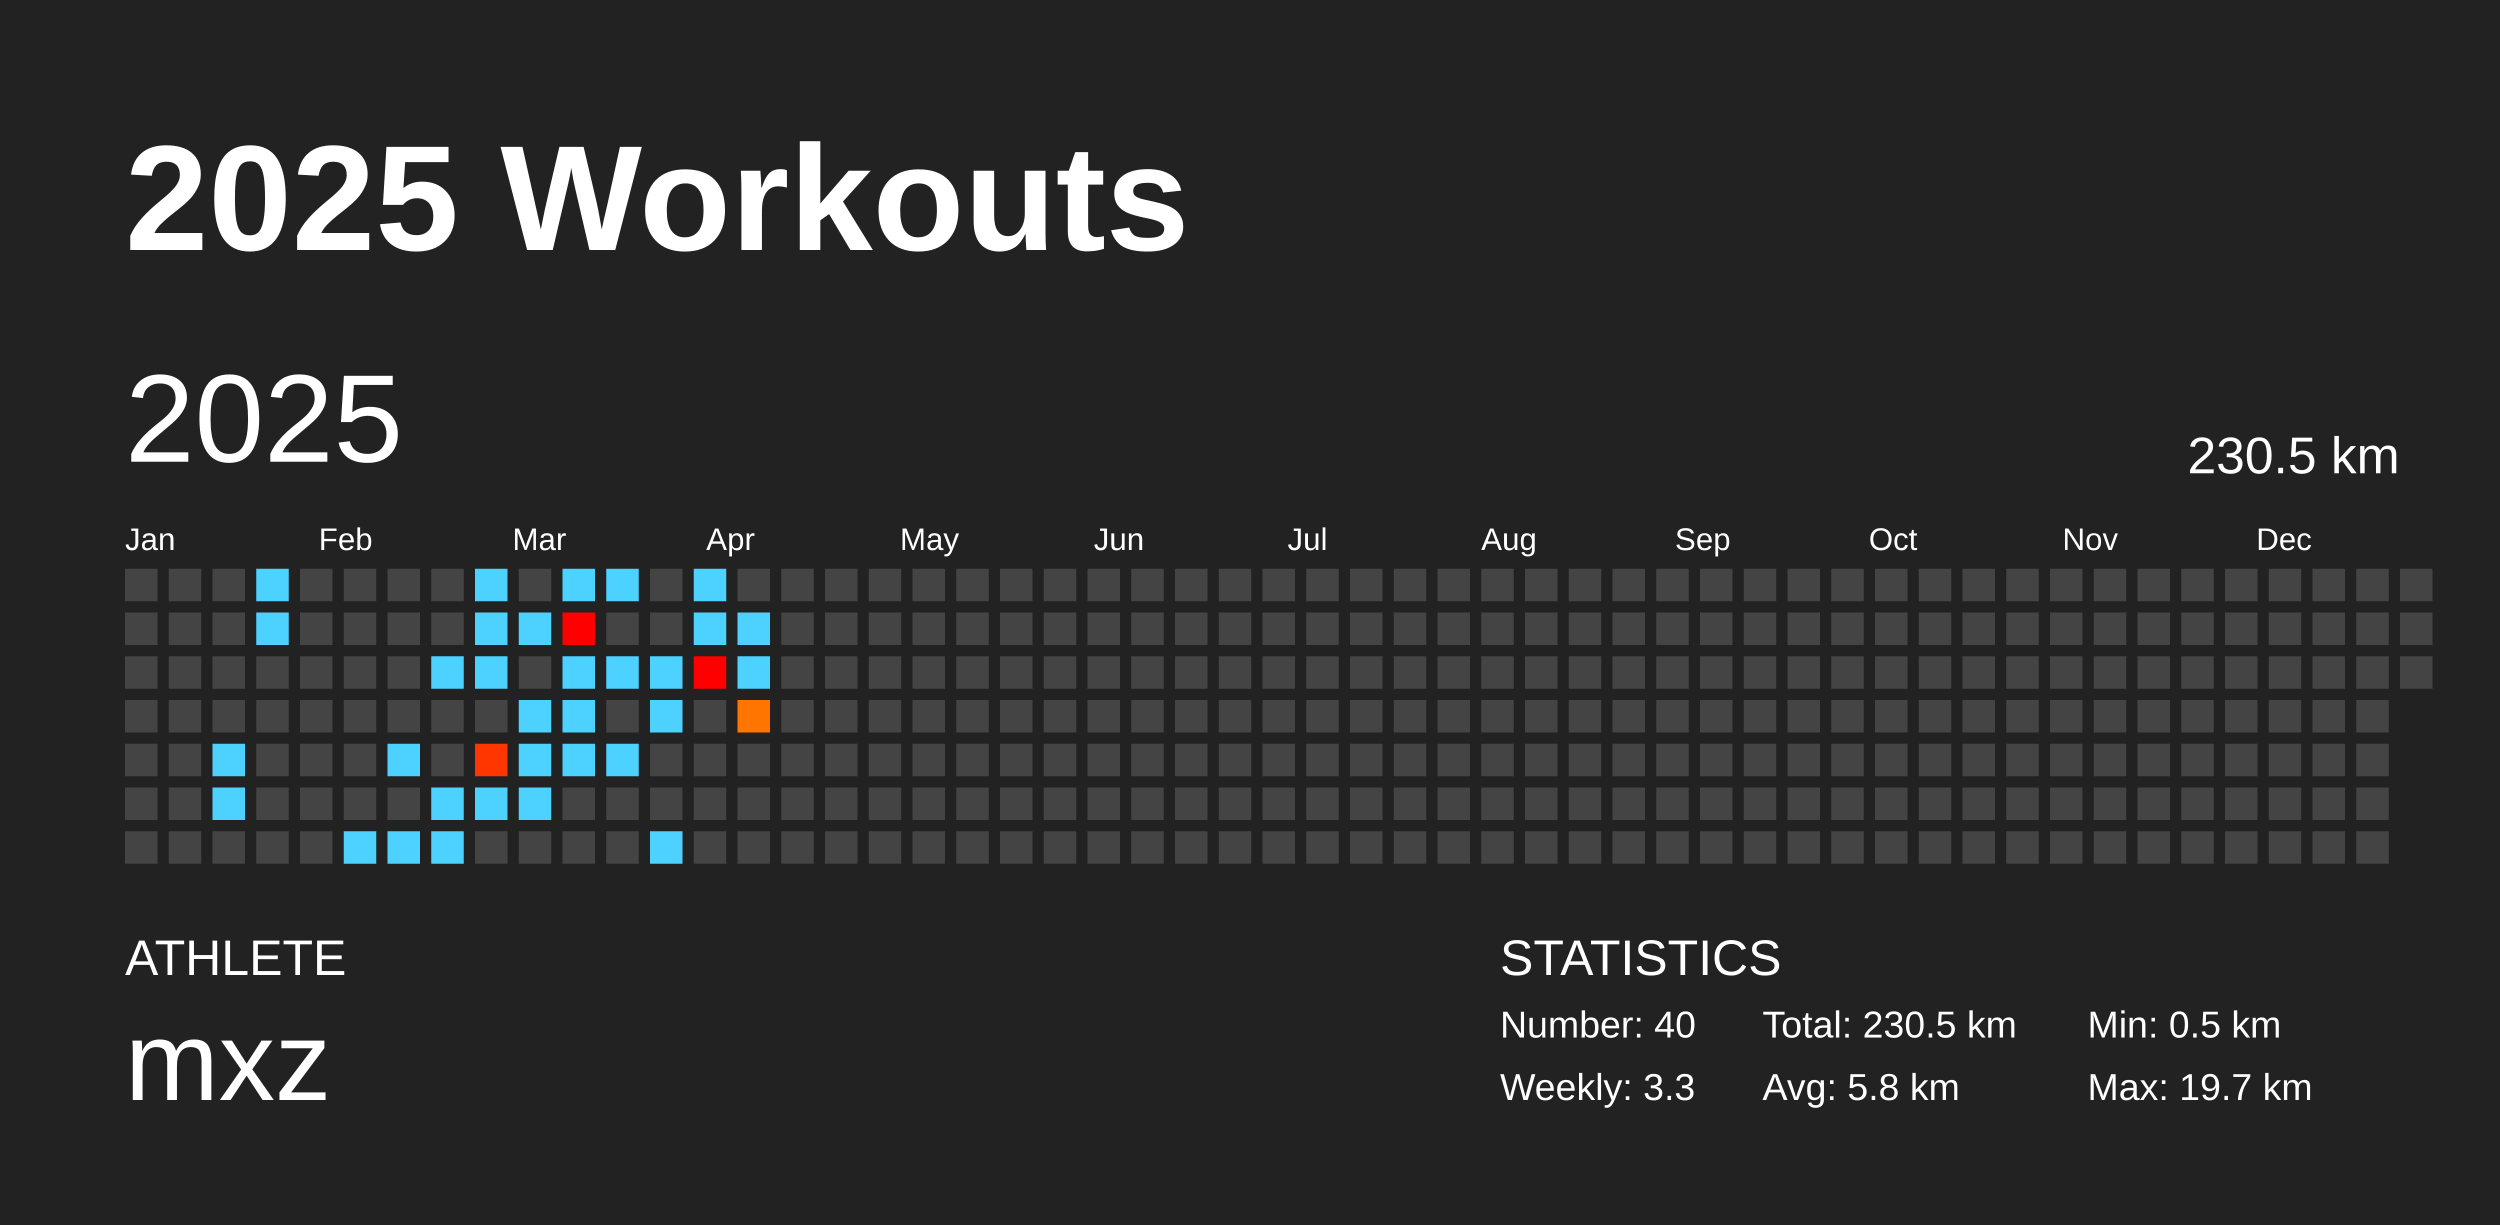
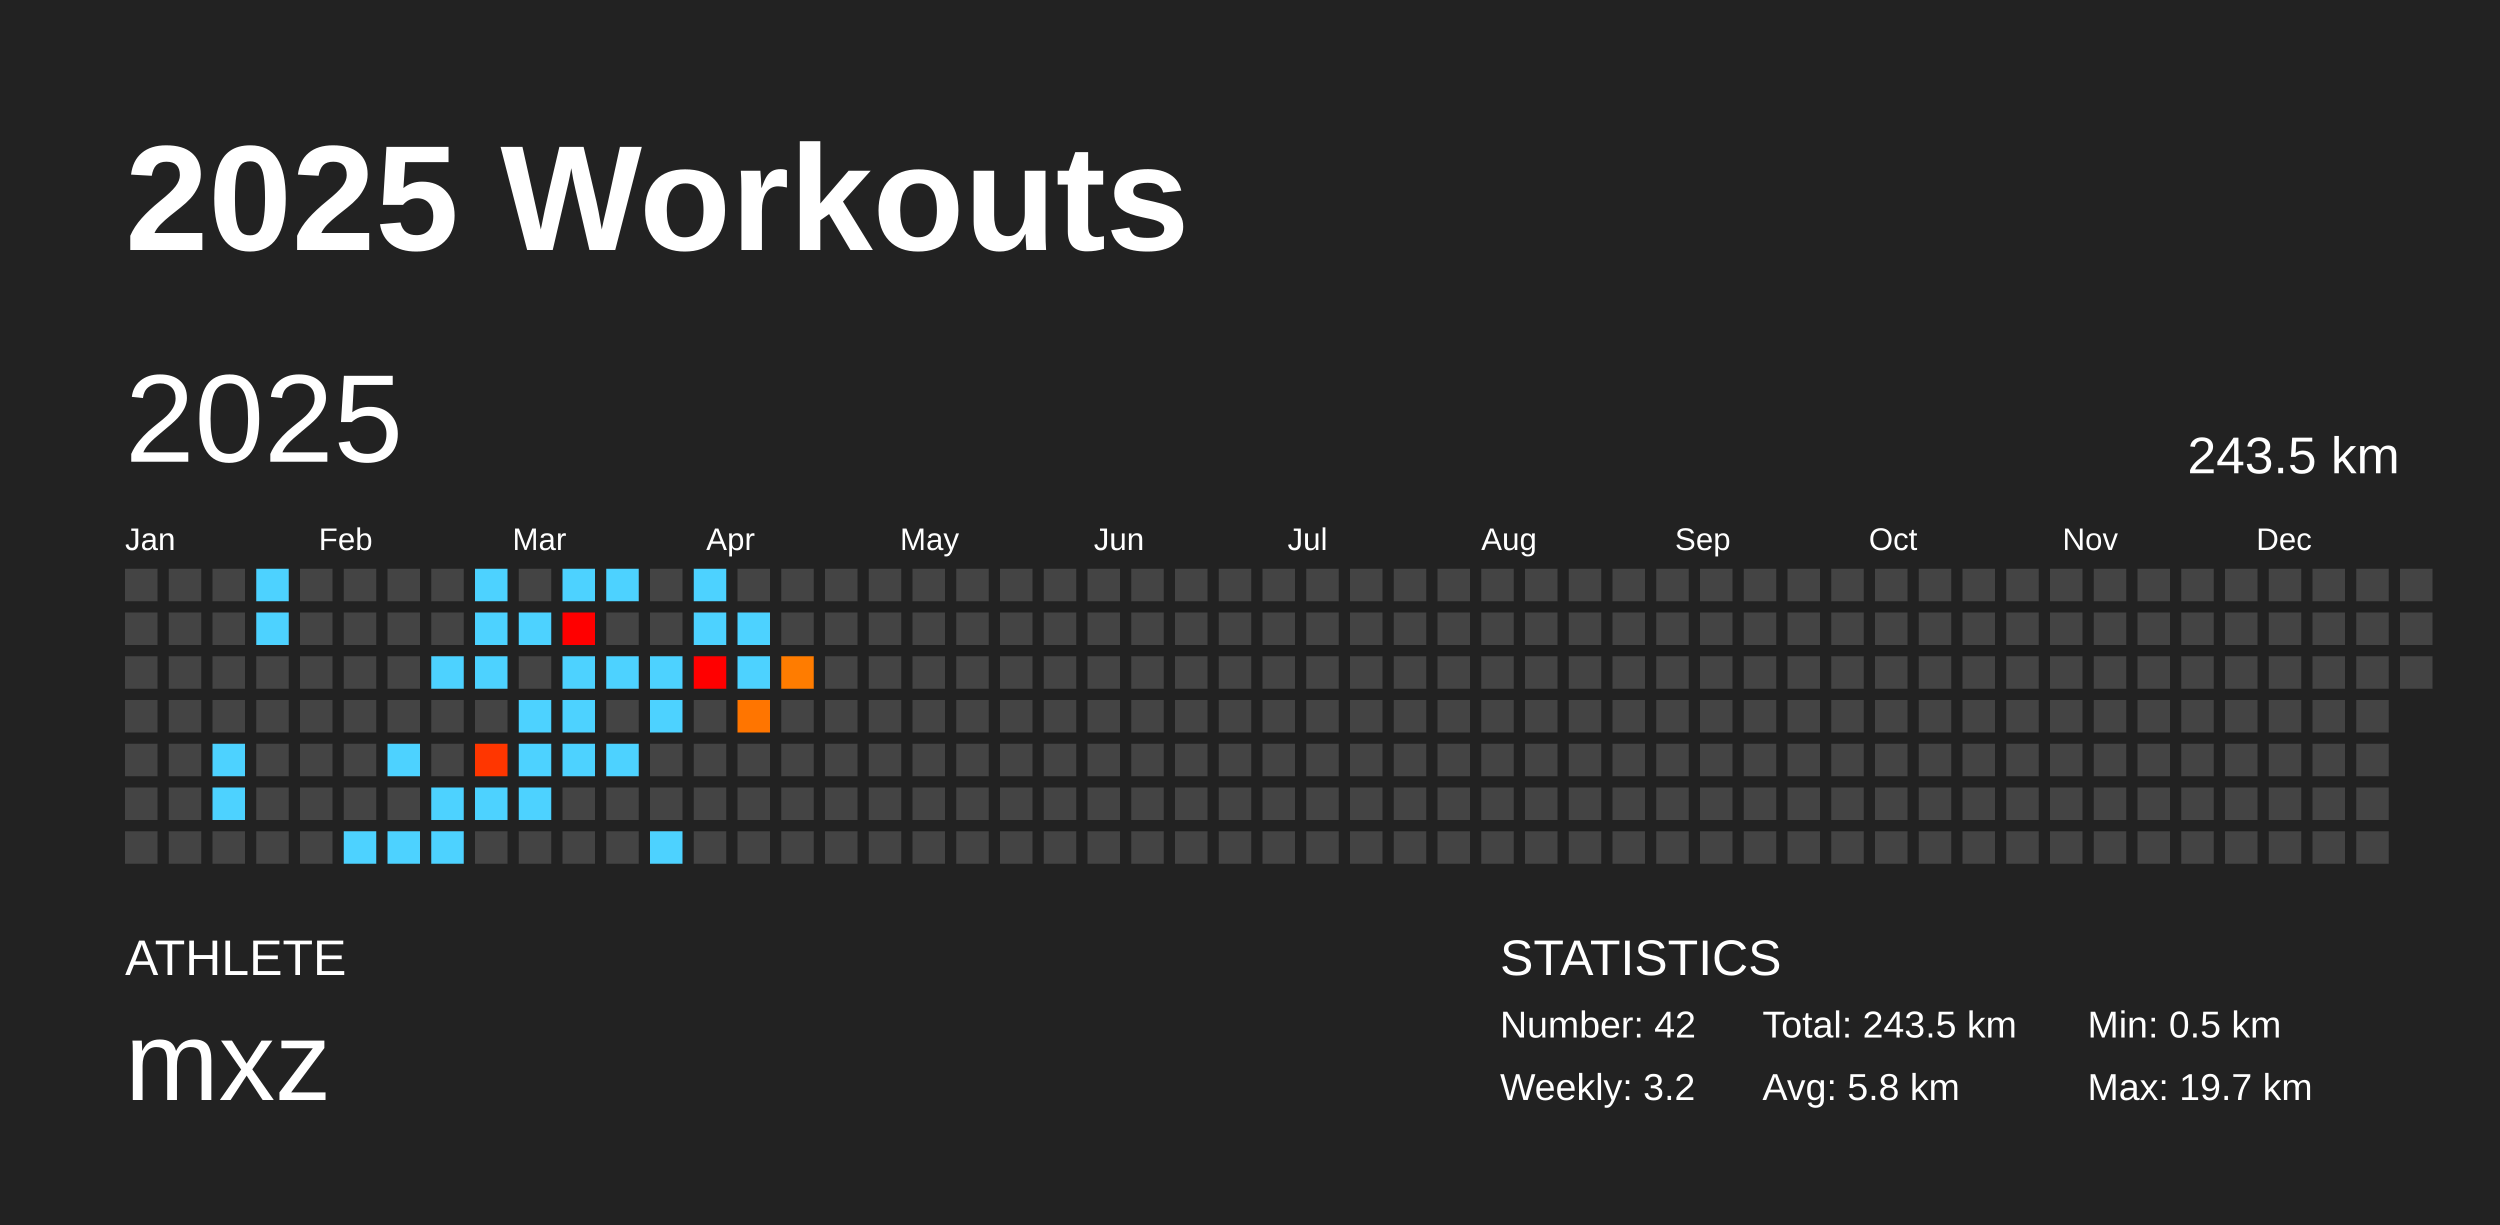
<svg xmlns="http://www.w3.org/2000/svg" baseProfile="full" height="98mm" version="1.1" viewBox="0,0,200,98" width="200mm">
  <defs />
  <rect fill="#222222" height="98" width="200" x="0" y="0" />
  <text fill="#FFFFFF" style="font-size:12px; font-family:Arial; font-weight:bold;" x="10" y="20">2025 Workouts</text>
  <text fill="#FFFFFF" style="font-size:4px; font-family:Arial" x="10" y="78">ATHLETE</text>
  <text fill="#FFFFFF" style="font-size:9px; font-family:Arial" x="10" y="88">mxz</text>
  <text fill="#FFFFFF" style="font-size:4px; font-family:Arial" x="120" y="78">STATISTICS</text>
-   <text fill="#FFFFFF" style="font-size:3px; font-family:Arial" x="120" y="83">Number: 40</text>
-   <text fill="#FFFFFF" style="font-size:3px; font-family:Arial" x="120" y="88">Weekly: 3.3</text>
-   <text fill="#FFFFFF" style="font-size:3px; font-family:Arial" x="141" y="83">Total: 230.5 km</text>
+   <text fill="#FFFFFF" style="font-size:3px; font-family:Arial" x="120" y="83">Number: 42</text>
+   <text fill="#FFFFFF" style="font-size:3px; font-family:Arial" x="120" y="88">Weekly: 3.2</text>
+   <text fill="#FFFFFF" style="font-size:3px; font-family:Arial" x="141" y="83">Total: 243.5 km</text>
  <text fill="#FFFFFF" style="font-size:3px; font-family:Arial" x="141" y="88">Avg: 5.8 km</text>
  <text fill="#FFFFFF" style="font-size:3px; font-family:Arial" x="167" y="83">Min: 0.5 km</text>
  <text fill="#FFFFFF" style="font-size:3px; font-family:Arial" x="167" y="88">Max: 19.7 km</text>
  <text dominant-baseline="hanging" fill="#FFFFFF" style="font-size:10.0px; font-family:Arial;" x="10" y="30">2025</text>
-   <text dominant-baseline="hanging" fill="#FFFFFF" style="font-size:4.125px; font-family:Arial;" x="175" y="35">230.5 km</text>
+   <text dominant-baseline="hanging" fill="#FFFFFF" style="font-size:4.125px; font-family:Arial;" x="175" y="35">243.5 km</text>
  <text fill="#FFFFFF" style="font-size:2.5px; font-family:Arial" x="10.0" y="44">Jan</text>
  <text fill="#FFFFFF" style="font-size:2.5px; font-family:Arial" x="25.5" y="44">Feb</text>
  <text fill="#FFFFFF" style="font-size:2.5px; font-family:Arial" x="41.0" y="44">Mar</text>
  <text fill="#FFFFFF" style="font-size:2.5px; font-family:Arial" x="56.5" y="44">Apr</text>
  <text fill="#FFFFFF" style="font-size:2.5px; font-family:Arial" x="72.0" y="44">May</text>
  <text fill="#FFFFFF" style="font-size:2.5px; font-family:Arial" x="87.5" y="44">Jun</text>
  <text fill="#FFFFFF" style="font-size:2.5px; font-family:Arial" x="103.0" y="44">Jul</text>
  <text fill="#FFFFFF" style="font-size:2.5px; font-family:Arial" x="118.5" y="44">Aug</text>
  <text fill="#FFFFFF" style="font-size:2.5px; font-family:Arial" x="134.0" y="44">Sep</text>
  <text fill="#FFFFFF" style="font-size:2.5px; font-family:Arial" x="149.5" y="44">Oct</text>
  <text fill="#FFFFFF" style="font-size:2.5px; font-family:Arial" x="165.0" y="44">Nov</text>
  <text fill="#FFFFFF" style="font-size:2.5px; font-family:Arial" x="180.5" y="44">Dec</text>
  <rect fill="#444444" height="2.6" width="2.6" x="10.0" y="45.5" />
  <rect fill="#444444" height="2.6" width="2.6" x="10.0" y="49.0" />
  <rect fill="#444444" height="2.6" width="2.6" x="10.0" y="52.5" />
  <rect fill="#444444" height="2.6" width="2.6" x="10.0" y="56.0" />
  <rect fill="#444444" height="2.6" width="2.6" x="10.0" y="59.5" />
  <rect fill="#444444" height="2.6" width="2.6" x="10.0" y="63.0" />
  <rect fill="#444444" height="2.6" width="2.6" x="10.0" y="66.5" />
  <rect fill="#444444" height="2.6" width="2.6" x="13.5" y="45.5" />
  <rect fill="#444444" height="2.6" width="2.6" x="13.5" y="49.0" />
  <rect fill="#444444" height="2.6" width="2.6" x="13.5" y="52.5" />
  <rect fill="#444444" height="2.6" width="2.6" x="13.5" y="56.0" />
  <rect fill="#444444" height="2.6" width="2.6" x="13.5" y="59.5" />
  <rect fill="#444444" height="2.6" width="2.6" x="13.5" y="63.0" />
  <rect fill="#444444" height="2.6" width="2.6" x="13.5" y="66.5" />
  <rect fill="#444444" height="2.6" width="2.6" x="17.0" y="45.5" />
  <rect fill="#444444" height="2.6" width="2.6" x="17.0" y="49.0" />
  <rect fill="#444444" height="2.6" width="2.6" x="17.0" y="52.5" />
  <rect fill="#444444" height="2.6" width="2.6" x="17.0" y="56.0" />
  <rect fill="#4dd2ff" height="2.6" width="2.6" x="17.0" y="59.5" />
  <rect fill="#4dd2ff" height="2.6" width="2.6" x="17.0" y="63.0" />
  <rect fill="#444444" height="2.6" width="2.6" x="17.0" y="66.5" />
  <rect fill="#4dd2ff" height="2.6" width="2.6" x="20.5" y="45.5" />
  <rect fill="#4dd2ff" height="2.6" width="2.6" x="20.5" y="49.0" />
  <rect fill="#444444" height="2.6" width="2.6" x="20.5" y="52.5" />
  <rect fill="#444444" height="2.6" width="2.6" x="20.5" y="56.0" />
  <rect fill="#444444" height="2.6" width="2.6" x="20.5" y="59.5" />
  <rect fill="#444444" height="2.6" width="2.6" x="20.5" y="63.0" />
  <rect fill="#444444" height="2.6" width="2.6" x="20.5" y="66.5" />
  <rect fill="#444444" height="2.6" width="2.6" x="24.0" y="45.5" />
  <rect fill="#444444" height="2.6" width="2.6" x="24.0" y="49.0" />
  <rect fill="#444444" height="2.6" width="2.6" x="24.0" y="52.5" />
  <rect fill="#444444" height="2.6" width="2.6" x="24.0" y="56.0" />
  <rect fill="#444444" height="2.6" width="2.6" x="24.0" y="59.5" />
  <rect fill="#444444" height="2.6" width="2.6" x="24.0" y="63.0" />
  <rect fill="#444444" height="2.6" width="2.6" x="24.0" y="66.5" />
  <rect fill="#444444" height="2.6" width="2.6" x="27.5" y="45.5" />
  <rect fill="#444444" height="2.6" width="2.6" x="27.5" y="49.0" />
  <rect fill="#444444" height="2.6" width="2.6" x="27.5" y="52.5" />
  <rect fill="#444444" height="2.6" width="2.6" x="27.5" y="56.0" />
  <rect fill="#444444" height="2.6" width="2.6" x="27.5" y="59.5" />
  <rect fill="#444444" height="2.6" width="2.6" x="27.5" y="63.0" />
  <rect fill="#4dd2ff" height="2.6" width="2.6" x="27.5" y="66.5" />
  <rect fill="#444444" height="2.6" width="2.6" x="31.0" y="45.5" />
  <rect fill="#444444" height="2.6" width="2.6" x="31.0" y="49.0" />
  <rect fill="#444444" height="2.6" width="2.6" x="31.0" y="52.5" />
  <rect fill="#444444" height="2.6" width="2.6" x="31.0" y="56.0" />
  <rect fill="#4dd2ff" height="2.6" width="2.6" x="31.0" y="59.5" />
  <rect fill="#444444" height="2.6" width="2.6" x="31.0" y="63.0" />
  <rect fill="#4dd2ff" height="2.6" width="2.6" x="31.0" y="66.5" />
  <rect fill="#444444" height="2.6" width="2.6" x="34.5" y="45.5" />
  <rect fill="#444444" height="2.6" width="2.6" x="34.5" y="49.0" />
  <rect fill="#4dd2ff" height="2.6" width="2.6" x="34.5" y="52.5" />
  <rect fill="#444444" height="2.6" width="2.6" x="34.5" y="56.0" />
  <rect fill="#444444" height="2.6" width="2.6" x="34.5" y="59.5" />
  <rect fill="#4dd2ff" height="2.6" width="2.6" x="34.5" y="63.0" />
  <rect fill="#4dd2ff" height="2.6" width="2.6" x="34.5" y="66.5" />
  <rect fill="#4dd2ff" height="2.6" width="2.6" x="38.0" y="45.5" />
  <rect fill="#4dd2ff" height="2.6" width="2.6" x="38.0" y="49.0" />
  <rect fill="#4dd2ff" height="2.6" width="2.6" x="38.0" y="52.5" />
  <rect fill="#444444" height="2.6" width="2.6" x="38.0" y="56.0" />
  <rect fill="#ff3600" height="2.6" width="2.6" x="38.0" y="59.5" />
  <rect fill="#4dd2ff" height="2.6" width="2.6" x="38.0" y="63.0" />
  <rect fill="#444444" height="2.6" width="2.6" x="38.0" y="66.5" />
  <rect fill="#444444" height="2.6" width="2.6" x="41.5" y="45.5" />
  <rect fill="#4dd2ff" height="2.6" width="2.6" x="41.5" y="49.0" />
  <rect fill="#444444" height="2.6" width="2.6" x="41.5" y="52.5" />
  <rect fill="#4dd2ff" height="2.6" width="2.6" x="41.5" y="56.0" />
  <rect fill="#4dd2ff" height="2.6" width="2.6" x="41.5" y="59.5" />
  <rect fill="#4dd2ff" height="2.6" width="2.6" x="41.5" y="63.0" />
  <rect fill="#444444" height="2.6" width="2.6" x="41.5" y="66.5" />
  <rect fill="#4dd2ff" height="2.6" width="2.6" x="45.0" y="45.5" />
  <rect fill="red" height="2.6" width="2.6" x="45.0" y="49.0" />
  <rect fill="#4dd2ff" height="2.6" width="2.6" x="45.0" y="52.5" />
  <rect fill="#4dd2ff" height="2.6" width="2.6" x="45.0" y="56.0" />
  <rect fill="#4dd2ff" height="2.6" width="2.6" x="45.0" y="59.5" />
  <rect fill="#444444" height="2.6" width="2.6" x="45.0" y="63.0" />
  <rect fill="#444444" height="2.6" width="2.6" x="45.0" y="66.5" />
  <rect fill="#4dd2ff" height="2.6" width="2.6" x="48.5" y="45.5" />
  <rect fill="#444444" height="2.6" width="2.6" x="48.5" y="49.0" />
  <rect fill="#4dd2ff" height="2.6" width="2.6" x="48.5" y="52.5" />
  <rect fill="#444444" height="2.6" width="2.6" x="48.5" y="56.0" />
  <rect fill="#4dd2ff" height="2.6" width="2.6" x="48.5" y="59.5" />
  <rect fill="#444444" height="2.6" width="2.6" x="48.5" y="63.0" />
  <rect fill="#444444" height="2.6" width="2.6" x="48.5" y="66.5" />
  <rect fill="#444444" height="2.6" width="2.6" x="52.0" y="45.5" />
  <rect fill="#444444" height="2.6" width="2.6" x="52.0" y="49.0" />
  <rect fill="#4dd2ff" height="2.6" width="2.6" x="52.0" y="52.5" />
  <rect fill="#4dd2ff" height="2.6" width="2.6" x="52.0" y="56.0" />
  <rect fill="#444444" height="2.6" width="2.6" x="52.0" y="59.5" />
  <rect fill="#444444" height="2.6" width="2.6" x="52.0" y="63.0" />
  <rect fill="#4dd2ff" height="2.6" width="2.6" x="52.0" y="66.5" />
  <rect fill="#4dd2ff" height="2.6" width="2.6" x="55.5" y="45.5" />
  <rect fill="#4dd2ff" height="2.6" width="2.6" x="55.5" y="49.0" />
  <rect fill="red" height="2.6" width="2.6" x="55.5" y="52.5" />
  <rect fill="#444444" height="2.6" width="2.6" x="55.5" y="56.0" />
  <rect fill="#444444" height="2.6" width="2.6" x="55.5" y="59.5" />
  <rect fill="#444444" height="2.6" width="2.6" x="55.5" y="63.0" />
  <rect fill="#444444" height="2.6" width="2.6" x="55.5" y="66.5" />
  <rect fill="#444444" height="2.6" width="2.6" x="59.0" y="45.5" />
  <rect fill="#4dd2ff" height="2.6" width="2.6" x="59.0" y="49.0" />
  <rect fill="#4dd2ff" height="2.6" width="2.6" x="59.0" y="52.5" />
  <rect fill="#ff7500" height="2.6" width="2.6" x="59.0" y="56.0" />
  <rect fill="#444444" height="2.6" width="2.6" x="59.0" y="59.5" />
  <rect fill="#444444" height="2.6" width="2.6" x="59.0" y="63.0" />
  <rect fill="#444444" height="2.6" width="2.6" x="59.0" y="66.5" />
  <rect fill="#444444" height="2.6" width="2.6" x="62.5" y="45.5" />
  <rect fill="#444444" height="2.6" width="2.6" x="62.5" y="49.0" />
-   <rect fill="#444444" height="2.6" width="2.6" x="62.5" y="52.5" />
+   <rect fill="#ff7c00" height="2.6" width="2.6" x="62.5" y="52.5" />
  <rect fill="#444444" height="2.6" width="2.6" x="62.5" y="56.0" />
  <rect fill="#444444" height="2.6" width="2.6" x="62.5" y="59.5" />
  <rect fill="#444444" height="2.6" width="2.6" x="62.5" y="63.0" />
  <rect fill="#444444" height="2.6" width="2.6" x="62.5" y="66.5" />
  <rect fill="#444444" height="2.6" width="2.6" x="66.0" y="45.5" />
  <rect fill="#444444" height="2.6" width="2.6" x="66.0" y="49.0" />
  <rect fill="#444444" height="2.6" width="2.6" x="66.0" y="52.5" />
  <rect fill="#444444" height="2.6" width="2.6" x="66.0" y="56.0" />
  <rect fill="#444444" height="2.6" width="2.6" x="66.0" y="59.5" />
  <rect fill="#444444" height="2.6" width="2.6" x="66.0" y="63.0" />
  <rect fill="#444444" height="2.6" width="2.6" x="66.0" y="66.5" />
  <rect fill="#444444" height="2.6" width="2.6" x="69.5" y="45.5" />
  <rect fill="#444444" height="2.6" width="2.6" x="69.5" y="49.0" />
  <rect fill="#444444" height="2.6" width="2.6" x="69.5" y="52.5" />
  <rect fill="#444444" height="2.6" width="2.6" x="69.5" y="56.0" />
  <rect fill="#444444" height="2.6" width="2.6" x="69.5" y="59.5" />
  <rect fill="#444444" height="2.6" width="2.6" x="69.5" y="63.0" />
  <rect fill="#444444" height="2.6" width="2.6" x="69.5" y="66.5" />
  <rect fill="#444444" height="2.6" width="2.6" x="73.0" y="45.5" />
  <rect fill="#444444" height="2.6" width="2.6" x="73.0" y="49.0" />
  <rect fill="#444444" height="2.6" width="2.6" x="73.0" y="52.5" />
  <rect fill="#444444" height="2.6" width="2.6" x="73.0" y="56.0" />
  <rect fill="#444444" height="2.6" width="2.6" x="73.0" y="59.5" />
  <rect fill="#444444" height="2.6" width="2.6" x="73.0" y="63.0" />
  <rect fill="#444444" height="2.6" width="2.6" x="73.0" y="66.5" />
  <rect fill="#444444" height="2.6" width="2.6" x="76.5" y="45.5" />
  <rect fill="#444444" height="2.6" width="2.6" x="76.5" y="49.0" />
  <rect fill="#444444" height="2.6" width="2.6" x="76.5" y="52.5" />
  <rect fill="#444444" height="2.6" width="2.6" x="76.5" y="56.0" />
  <rect fill="#444444" height="2.6" width="2.6" x="76.5" y="59.5" />
  <rect fill="#444444" height="2.6" width="2.6" x="76.5" y="63.0" />
  <rect fill="#444444" height="2.6" width="2.6" x="76.5" y="66.5" />
  <rect fill="#444444" height="2.6" width="2.6" x="80.0" y="45.5" />
  <rect fill="#444444" height="2.6" width="2.6" x="80.0" y="49.0" />
  <rect fill="#444444" height="2.6" width="2.6" x="80.0" y="52.5" />
  <rect fill="#444444" height="2.6" width="2.6" x="80.0" y="56.0" />
  <rect fill="#444444" height="2.6" width="2.6" x="80.0" y="59.5" />
  <rect fill="#444444" height="2.6" width="2.6" x="80.0" y="63.0" />
  <rect fill="#444444" height="2.6" width="2.6" x="80.0" y="66.5" />
  <rect fill="#444444" height="2.6" width="2.6" x="83.5" y="45.5" />
  <rect fill="#444444" height="2.6" width="2.6" x="83.5" y="49.0" />
  <rect fill="#444444" height="2.6" width="2.6" x="83.5" y="52.5" />
  <rect fill="#444444" height="2.6" width="2.6" x="83.5" y="56.0" />
  <rect fill="#444444" height="2.6" width="2.6" x="83.5" y="59.5" />
  <rect fill="#444444" height="2.6" width="2.6" x="83.5" y="63.0" />
  <rect fill="#444444" height="2.6" width="2.6" x="83.5" y="66.5" />
  <rect fill="#444444" height="2.6" width="2.6" x="87.0" y="45.5" />
  <rect fill="#444444" height="2.6" width="2.6" x="87.0" y="49.0" />
  <rect fill="#444444" height="2.6" width="2.6" x="87.0" y="52.5" />
  <rect fill="#444444" height="2.6" width="2.6" x="87.0" y="56.0" />
  <rect fill="#444444" height="2.6" width="2.6" x="87.0" y="59.5" />
  <rect fill="#444444" height="2.6" width="2.6" x="87.0" y="63.0" />
  <rect fill="#444444" height="2.6" width="2.6" x="87.0" y="66.5" />
  <rect fill="#444444" height="2.6" width="2.6" x="90.5" y="45.5" />
  <rect fill="#444444" height="2.6" width="2.6" x="90.5" y="49.0" />
  <rect fill="#444444" height="2.6" width="2.6" x="90.5" y="52.5" />
  <rect fill="#444444" height="2.6" width="2.6" x="90.5" y="56.0" />
  <rect fill="#444444" height="2.6" width="2.6" x="90.5" y="59.5" />
  <rect fill="#444444" height="2.6" width="2.6" x="90.5" y="63.0" />
  <rect fill="#444444" height="2.6" width="2.6" x="90.5" y="66.5" />
  <rect fill="#444444" height="2.6" width="2.6" x="94.0" y="45.5" />
  <rect fill="#444444" height="2.6" width="2.6" x="94.0" y="49.0" />
  <rect fill="#444444" height="2.6" width="2.6" x="94.0" y="52.5" />
  <rect fill="#444444" height="2.6" width="2.6" x="94.0" y="56.0" />
  <rect fill="#444444" height="2.6" width="2.6" x="94.0" y="59.5" />
  <rect fill="#444444" height="2.6" width="2.6" x="94.0" y="63.0" />
  <rect fill="#444444" height="2.6" width="2.6" x="94.0" y="66.5" />
  <rect fill="#444444" height="2.6" width="2.6" x="97.5" y="45.5" />
  <rect fill="#444444" height="2.6" width="2.6" x="97.5" y="49.0" />
  <rect fill="#444444" height="2.6" width="2.6" x="97.5" y="52.5" />
  <rect fill="#444444" height="2.6" width="2.6" x="97.5" y="56.0" />
  <rect fill="#444444" height="2.6" width="2.6" x="97.5" y="59.5" />
  <rect fill="#444444" height="2.6" width="2.6" x="97.5" y="63.0" />
  <rect fill="#444444" height="2.6" width="2.6" x="97.5" y="66.5" />
  <rect fill="#444444" height="2.6" width="2.6" x="101.0" y="45.5" />
  <rect fill="#444444" height="2.6" width="2.6" x="101.0" y="49.0" />
  <rect fill="#444444" height="2.6" width="2.6" x="101.0" y="52.5" />
  <rect fill="#444444" height="2.6" width="2.6" x="101.0" y="56.0" />
  <rect fill="#444444" height="2.6" width="2.6" x="101.0" y="59.5" />
  <rect fill="#444444" height="2.6" width="2.6" x="101.0" y="63.0" />
  <rect fill="#444444" height="2.6" width="2.6" x="101.0" y="66.5" />
  <rect fill="#444444" height="2.6" width="2.6" x="104.5" y="45.5" />
  <rect fill="#444444" height="2.6" width="2.6" x="104.5" y="49.0" />
  <rect fill="#444444" height="2.6" width="2.6" x="104.5" y="52.5" />
  <rect fill="#444444" height="2.6" width="2.6" x="104.5" y="56.0" />
  <rect fill="#444444" height="2.6" width="2.6" x="104.5" y="59.5" />
  <rect fill="#444444" height="2.6" width="2.6" x="104.5" y="63.0" />
  <rect fill="#444444" height="2.6" width="2.6" x="104.5" y="66.5" />
  <rect fill="#444444" height="2.6" width="2.6" x="108.0" y="45.5" />
  <rect fill="#444444" height="2.6" width="2.6" x="108.0" y="49.0" />
  <rect fill="#444444" height="2.6" width="2.6" x="108.0" y="52.5" />
  <rect fill="#444444" height="2.6" width="2.6" x="108.0" y="56.0" />
  <rect fill="#444444" height="2.6" width="2.6" x="108.0" y="59.5" />
  <rect fill="#444444" height="2.6" width="2.6" x="108.0" y="63.0" />
  <rect fill="#444444" height="2.6" width="2.6" x="108.0" y="66.5" />
  <rect fill="#444444" height="2.6" width="2.6" x="111.5" y="45.5" />
  <rect fill="#444444" height="2.6" width="2.6" x="111.5" y="49.0" />
  <rect fill="#444444" height="2.6" width="2.6" x="111.5" y="52.5" />
  <rect fill="#444444" height="2.6" width="2.6" x="111.5" y="56.0" />
  <rect fill="#444444" height="2.6" width="2.6" x="111.5" y="59.5" />
  <rect fill="#444444" height="2.6" width="2.6" x="111.5" y="63.0" />
  <rect fill="#444444" height="2.6" width="2.6" x="111.5" y="66.5" />
  <rect fill="#444444" height="2.6" width="2.6" x="115.0" y="45.5" />
  <rect fill="#444444" height="2.6" width="2.6" x="115.0" y="49.0" />
  <rect fill="#444444" height="2.6" width="2.6" x="115.0" y="52.5" />
  <rect fill="#444444" height="2.6" width="2.6" x="115.0" y="56.0" />
  <rect fill="#444444" height="2.6" width="2.6" x="115.0" y="59.5" />
  <rect fill="#444444" height="2.6" width="2.6" x="115.0" y="63.0" />
  <rect fill="#444444" height="2.6" width="2.6" x="115.0" y="66.5" />
  <rect fill="#444444" height="2.6" width="2.6" x="118.5" y="45.5" />
  <rect fill="#444444" height="2.6" width="2.6" x="118.5" y="49.0" />
  <rect fill="#444444" height="2.6" width="2.6" x="118.5" y="52.5" />
  <rect fill="#444444" height="2.6" width="2.6" x="118.5" y="56.0" />
  <rect fill="#444444" height="2.6" width="2.6" x="118.5" y="59.5" />
  <rect fill="#444444" height="2.6" width="2.6" x="118.5" y="63.0" />
  <rect fill="#444444" height="2.6" width="2.6" x="118.5" y="66.5" />
  <rect fill="#444444" height="2.6" width="2.6" x="122.0" y="45.5" />
  <rect fill="#444444" height="2.6" width="2.6" x="122.0" y="49.0" />
  <rect fill="#444444" height="2.6" width="2.6" x="122.0" y="52.5" />
  <rect fill="#444444" height="2.6" width="2.6" x="122.0" y="56.0" />
  <rect fill="#444444" height="2.6" width="2.6" x="122.0" y="59.5" />
  <rect fill="#444444" height="2.6" width="2.6" x="122.0" y="63.0" />
  <rect fill="#444444" height="2.6" width="2.6" x="122.0" y="66.5" />
  <rect fill="#444444" height="2.6" width="2.6" x="125.5" y="45.5" />
  <rect fill="#444444" height="2.6" width="2.6" x="125.5" y="49.0" />
  <rect fill="#444444" height="2.6" width="2.6" x="125.5" y="52.5" />
  <rect fill="#444444" height="2.6" width="2.6" x="125.5" y="56.0" />
  <rect fill="#444444" height="2.6" width="2.6" x="125.5" y="59.5" />
  <rect fill="#444444" height="2.6" width="2.6" x="125.5" y="63.0" />
  <rect fill="#444444" height="2.6" width="2.6" x="125.5" y="66.5" />
  <rect fill="#444444" height="2.6" width="2.6" x="129.0" y="45.5" />
  <rect fill="#444444" height="2.6" width="2.6" x="129.0" y="49.0" />
  <rect fill="#444444" height="2.6" width="2.6" x="129.0" y="52.5" />
  <rect fill="#444444" height="2.6" width="2.6" x="129.0" y="56.0" />
  <rect fill="#444444" height="2.6" width="2.6" x="129.0" y="59.5" />
  <rect fill="#444444" height="2.6" width="2.6" x="129.0" y="63.0" />
  <rect fill="#444444" height="2.6" width="2.6" x="129.0" y="66.5" />
  <rect fill="#444444" height="2.6" width="2.6" x="132.5" y="45.5" />
  <rect fill="#444444" height="2.6" width="2.6" x="132.5" y="49.0" />
  <rect fill="#444444" height="2.6" width="2.6" x="132.5" y="52.5" />
  <rect fill="#444444" height="2.6" width="2.6" x="132.5" y="56.0" />
  <rect fill="#444444" height="2.6" width="2.6" x="132.5" y="59.5" />
  <rect fill="#444444" height="2.6" width="2.6" x="132.5" y="63.0" />
  <rect fill="#444444" height="2.6" width="2.6" x="132.5" y="66.5" />
  <rect fill="#444444" height="2.6" width="2.6" x="136.0" y="45.5" />
  <rect fill="#444444" height="2.6" width="2.6" x="136.0" y="49.0" />
  <rect fill="#444444" height="2.6" width="2.6" x="136.0" y="52.5" />
  <rect fill="#444444" height="2.6" width="2.6" x="136.0" y="56.0" />
  <rect fill="#444444" height="2.6" width="2.6" x="136.0" y="59.5" />
  <rect fill="#444444" height="2.6" width="2.6" x="136.0" y="63.0" />
  <rect fill="#444444" height="2.6" width="2.6" x="136.0" y="66.5" />
  <rect fill="#444444" height="2.6" width="2.6" x="139.5" y="45.5" />
  <rect fill="#444444" height="2.6" width="2.6" x="139.5" y="49.0" />
  <rect fill="#444444" height="2.6" width="2.6" x="139.5" y="52.5" />
  <rect fill="#444444" height="2.6" width="2.6" x="139.5" y="56.0" />
  <rect fill="#444444" height="2.6" width="2.6" x="139.5" y="59.5" />
  <rect fill="#444444" height="2.6" width="2.6" x="139.5" y="63.0" />
  <rect fill="#444444" height="2.6" width="2.6" x="139.5" y="66.5" />
  <rect fill="#444444" height="2.6" width="2.6" x="143.0" y="45.5" />
  <rect fill="#444444" height="2.6" width="2.6" x="143.0" y="49.0" />
  <rect fill="#444444" height="2.6" width="2.6" x="143.0" y="52.5" />
  <rect fill="#444444" height="2.6" width="2.6" x="143.0" y="56.0" />
  <rect fill="#444444" height="2.6" width="2.6" x="143.0" y="59.5" />
  <rect fill="#444444" height="2.6" width="2.6" x="143.0" y="63.0" />
  <rect fill="#444444" height="2.6" width="2.6" x="143.0" y="66.5" />
  <rect fill="#444444" height="2.6" width="2.6" x="146.5" y="45.5" />
  <rect fill="#444444" height="2.6" width="2.6" x="146.5" y="49.0" />
  <rect fill="#444444" height="2.6" width="2.6" x="146.5" y="52.5" />
  <rect fill="#444444" height="2.6" width="2.6" x="146.5" y="56.0" />
  <rect fill="#444444" height="2.6" width="2.6" x="146.5" y="59.5" />
  <rect fill="#444444" height="2.6" width="2.6" x="146.5" y="63.0" />
  <rect fill="#444444" height="2.6" width="2.6" x="146.5" y="66.5" />
  <rect fill="#444444" height="2.6" width="2.6" x="150.0" y="45.5" />
  <rect fill="#444444" height="2.6" width="2.6" x="150.0" y="49.0" />
  <rect fill="#444444" height="2.6" width="2.6" x="150.0" y="52.5" />
  <rect fill="#444444" height="2.6" width="2.6" x="150.0" y="56.0" />
  <rect fill="#444444" height="2.6" width="2.6" x="150.0" y="59.5" />
  <rect fill="#444444" height="2.6" width="2.6" x="150.0" y="63.0" />
  <rect fill="#444444" height="2.6" width="2.6" x="150.0" y="66.5" />
  <rect fill="#444444" height="2.6" width="2.6" x="153.5" y="45.5" />
  <rect fill="#444444" height="2.6" width="2.6" x="153.5" y="49.0" />
  <rect fill="#444444" height="2.6" width="2.6" x="153.5" y="52.5" />
  <rect fill="#444444" height="2.6" width="2.6" x="153.5" y="56.0" />
  <rect fill="#444444" height="2.6" width="2.6" x="153.5" y="59.5" />
  <rect fill="#444444" height="2.6" width="2.6" x="153.5" y="63.0" />
  <rect fill="#444444" height="2.6" width="2.6" x="153.5" y="66.5" />
  <rect fill="#444444" height="2.6" width="2.6" x="157.0" y="45.5" />
  <rect fill="#444444" height="2.6" width="2.6" x="157.0" y="49.0" />
  <rect fill="#444444" height="2.6" width="2.6" x="157.0" y="52.5" />
  <rect fill="#444444" height="2.6" width="2.6" x="157.0" y="56.0" />
  <rect fill="#444444" height="2.6" width="2.6" x="157.0" y="59.5" />
  <rect fill="#444444" height="2.6" width="2.6" x="157.0" y="63.0" />
  <rect fill="#444444" height="2.6" width="2.6" x="157.0" y="66.5" />
  <rect fill="#444444" height="2.6" width="2.6" x="160.5" y="45.5" />
  <rect fill="#444444" height="2.6" width="2.6" x="160.5" y="49.0" />
  <rect fill="#444444" height="2.6" width="2.6" x="160.5" y="52.5" />
  <rect fill="#444444" height="2.6" width="2.6" x="160.5" y="56.0" />
  <rect fill="#444444" height="2.6" width="2.6" x="160.5" y="59.5" />
  <rect fill="#444444" height="2.6" width="2.6" x="160.5" y="63.0" />
  <rect fill="#444444" height="2.6" width="2.6" x="160.5" y="66.5" />
  <rect fill="#444444" height="2.6" width="2.6" x="164.0" y="45.5" />
  <rect fill="#444444" height="2.6" width="2.6" x="164.0" y="49.0" />
  <rect fill="#444444" height="2.6" width="2.6" x="164.0" y="52.5" />
  <rect fill="#444444" height="2.6" width="2.6" x="164.0" y="56.0" />
  <rect fill="#444444" height="2.6" width="2.6" x="164.0" y="59.5" />
  <rect fill="#444444" height="2.6" width="2.6" x="164.0" y="63.0" />
  <rect fill="#444444" height="2.6" width="2.6" x="164.0" y="66.5" />
  <rect fill="#444444" height="2.6" width="2.6" x="167.5" y="45.5" />
  <rect fill="#444444" height="2.6" width="2.6" x="167.5" y="49.0" />
  <rect fill="#444444" height="2.6" width="2.6" x="167.5" y="52.5" />
  <rect fill="#444444" height="2.6" width="2.6" x="167.5" y="56.0" />
  <rect fill="#444444" height="2.6" width="2.6" x="167.5" y="59.5" />
  <rect fill="#444444" height="2.6" width="2.6" x="167.5" y="63.0" />
  <rect fill="#444444" height="2.6" width="2.6" x="167.5" y="66.5" />
  <rect fill="#444444" height="2.6" width="2.6" x="171.0" y="45.5" />
  <rect fill="#444444" height="2.6" width="2.6" x="171.0" y="49.0" />
  <rect fill="#444444" height="2.6" width="2.6" x="171.0" y="52.5" />
  <rect fill="#444444" height="2.6" width="2.6" x="171.0" y="56.0" />
  <rect fill="#444444" height="2.6" width="2.6" x="171.0" y="59.5" />
  <rect fill="#444444" height="2.6" width="2.6" x="171.0" y="63.0" />
  <rect fill="#444444" height="2.6" width="2.6" x="171.0" y="66.5" />
  <rect fill="#444444" height="2.6" width="2.6" x="174.5" y="45.5" />
  <rect fill="#444444" height="2.6" width="2.6" x="174.5" y="49.0" />
  <rect fill="#444444" height="2.6" width="2.6" x="174.5" y="52.5" />
  <rect fill="#444444" height="2.6" width="2.6" x="174.5" y="56.0" />
  <rect fill="#444444" height="2.6" width="2.6" x="174.5" y="59.5" />
  <rect fill="#444444" height="2.6" width="2.6" x="174.5" y="63.0" />
  <rect fill="#444444" height="2.6" width="2.6" x="174.5" y="66.5" />
  <rect fill="#444444" height="2.6" width="2.6" x="178.0" y="45.5" />
  <rect fill="#444444" height="2.6" width="2.6" x="178.0" y="49.0" />
  <rect fill="#444444" height="2.6" width="2.6" x="178.0" y="52.5" />
  <rect fill="#444444" height="2.6" width="2.6" x="178.0" y="56.0" />
  <rect fill="#444444" height="2.6" width="2.6" x="178.0" y="59.5" />
  <rect fill="#444444" height="2.6" width="2.6" x="178.0" y="63.0" />
  <rect fill="#444444" height="2.6" width="2.6" x="178.0" y="66.5" />
  <rect fill="#444444" height="2.6" width="2.6" x="181.5" y="45.5" />
  <rect fill="#444444" height="2.6" width="2.6" x="181.5" y="49.0" />
  <rect fill="#444444" height="2.6" width="2.6" x="181.5" y="52.5" />
  <rect fill="#444444" height="2.6" width="2.6" x="181.5" y="56.0" />
  <rect fill="#444444" height="2.6" width="2.6" x="181.5" y="59.5" />
  <rect fill="#444444" height="2.6" width="2.6" x="181.5" y="63.0" />
  <rect fill="#444444" height="2.6" width="2.6" x="181.5" y="66.5" />
  <rect fill="#444444" height="2.6" width="2.6" x="185.0" y="45.5" />
  <rect fill="#444444" height="2.6" width="2.6" x="185.0" y="49.0" />
  <rect fill="#444444" height="2.6" width="2.6" x="185.0" y="52.5" />
  <rect fill="#444444" height="2.6" width="2.6" x="185.0" y="56.0" />
  <rect fill="#444444" height="2.6" width="2.6" x="185.0" y="59.5" />
  <rect fill="#444444" height="2.6" width="2.6" x="185.0" y="63.0" />
  <rect fill="#444444" height="2.6" width="2.6" x="185.0" y="66.5" />
  <rect fill="#444444" height="2.6" width="2.6" x="188.5" y="45.5" />
  <rect fill="#444444" height="2.6" width="2.6" x="188.5" y="49.0" />
  <rect fill="#444444" height="2.6" width="2.6" x="188.5" y="52.5" />
  <rect fill="#444444" height="2.6" width="2.6" x="188.5" y="56.0" />
  <rect fill="#444444" height="2.6" width="2.6" x="188.5" y="59.5" />
  <rect fill="#444444" height="2.6" width="2.6" x="188.5" y="63.0" />
  <rect fill="#444444" height="2.6" width="2.6" x="188.5" y="66.5" />
  <rect fill="#444444" height="2.6" width="2.6" x="192.0" y="45.5" />
  <rect fill="#444444" height="2.6" width="2.6" x="192.0" y="49.0" />
  <rect fill="#444444" height="2.6" width="2.6" x="192.0" y="52.5" />
</svg>
